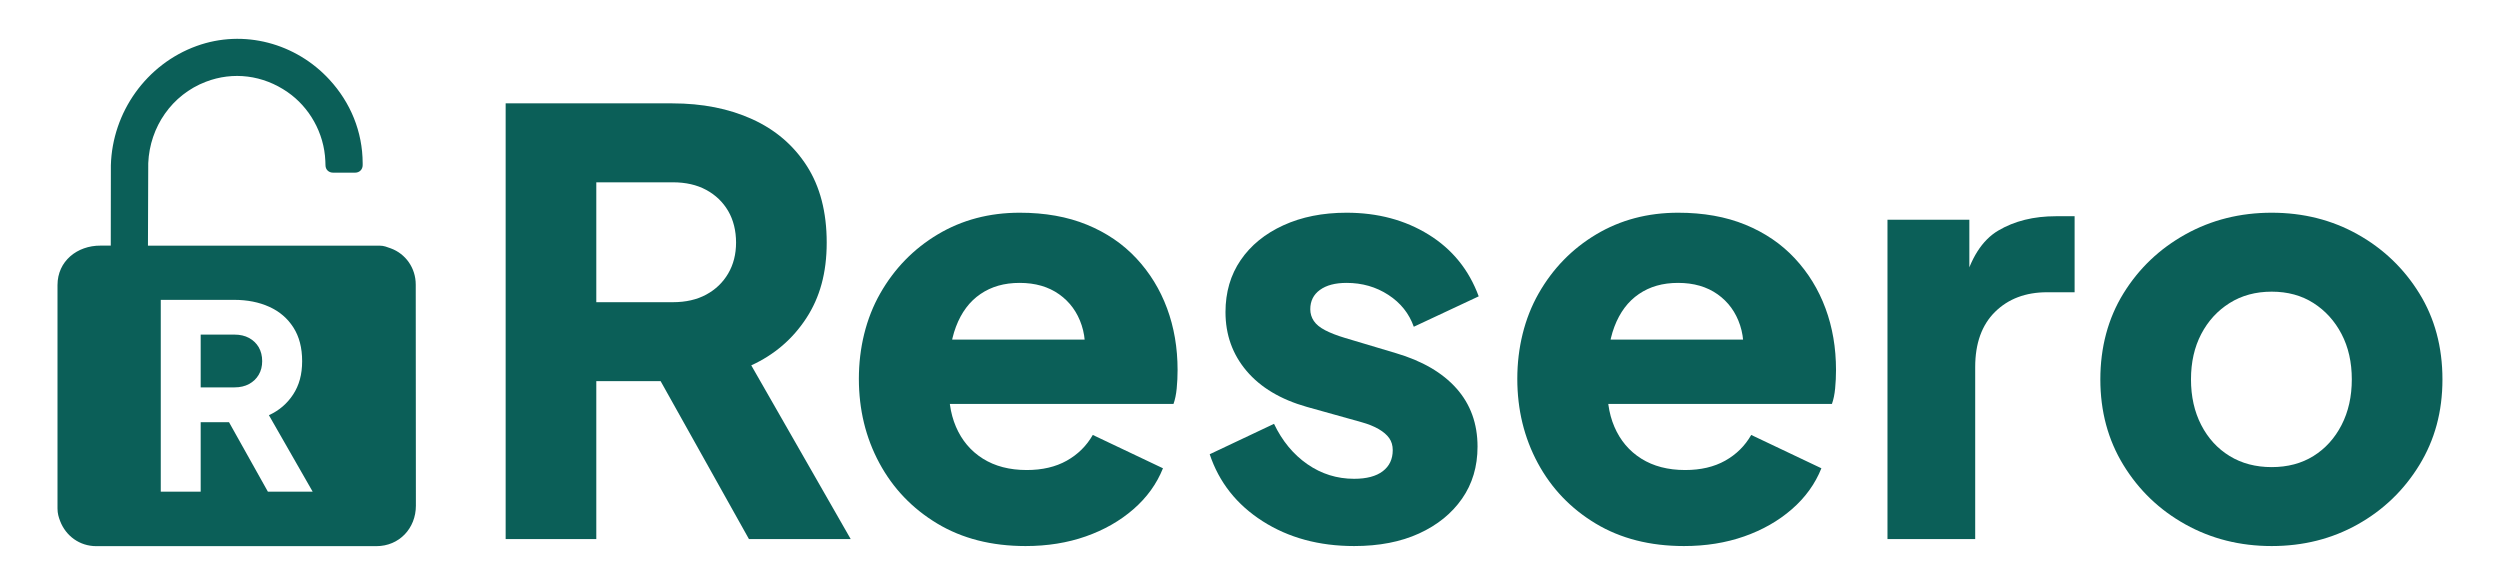
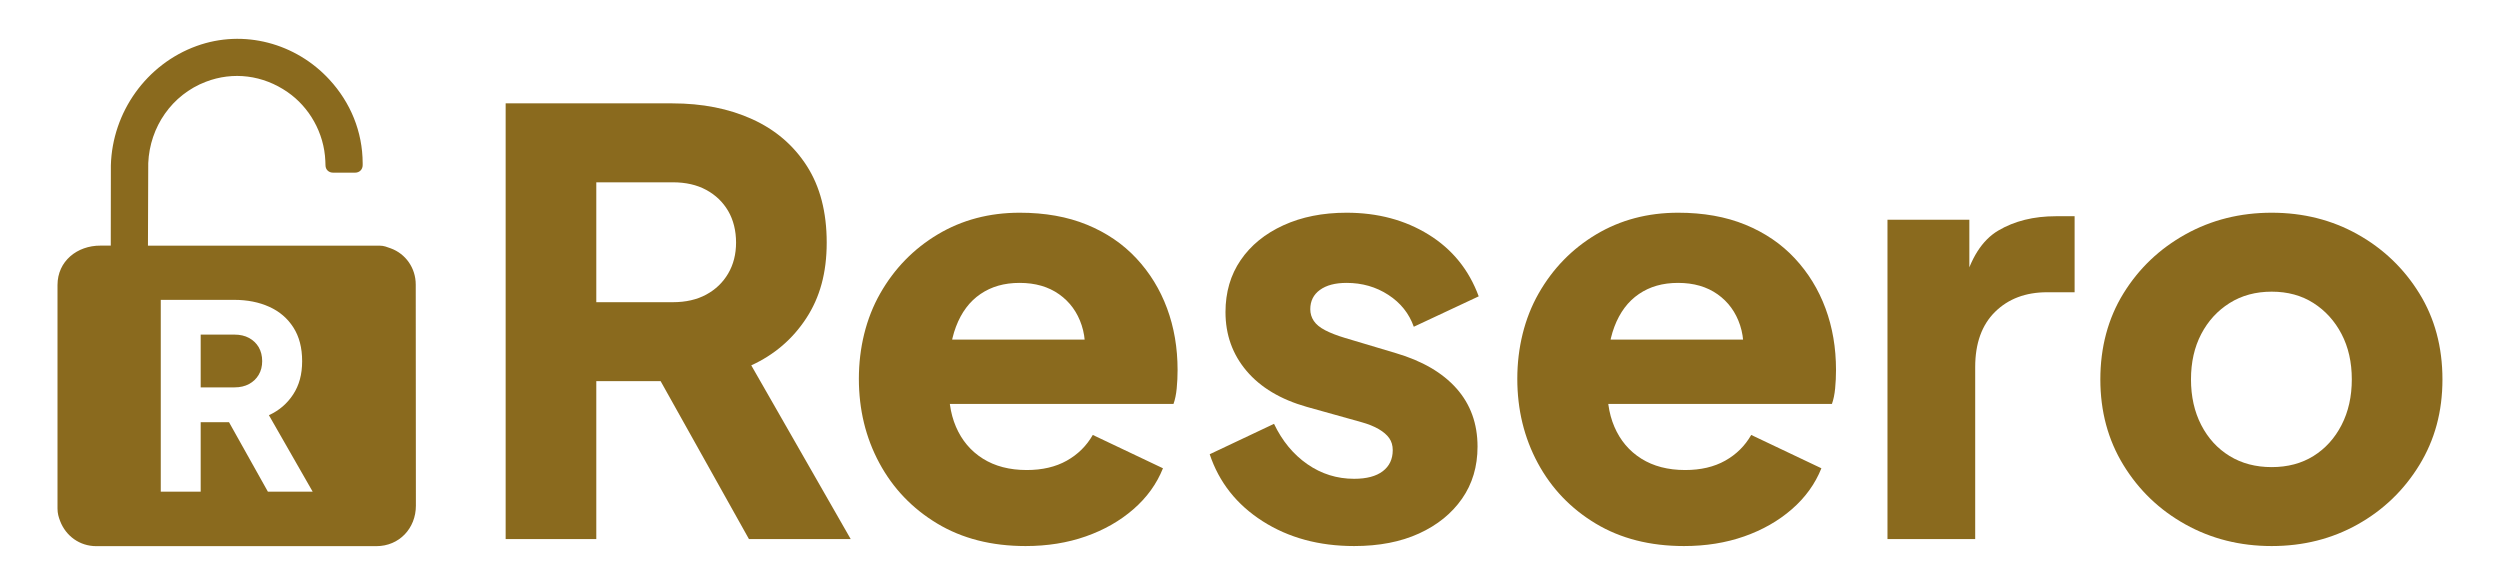
<svg xmlns="http://www.w3.org/2000/svg" id="Layer_1" version="1.1" viewBox="0 0 513 120">
  <defs>
    <style>
      .st0 {
-         fill: #0b5f58;
+         fill: #8A6A1E;
      }
    </style>
  </defs>
  <g>
    <path class="st0" d="M51.11,69.35c-.85-.46-1.85-.69-3.01-.69h-6.92v10.83h6.92c1.16,0,2.17-.23,3.01-.69s1.51-1.09,1.98-1.9c.48-.81.71-1.74.71-2.8s-.24-2.04-.71-2.85c-.48-.81-1.14-1.44-1.98-1.9Z" />
    <path class="st0" d="M85.31,58.4c0-3.41-2.07-6.32-5.13-7.44-.76-.26-1.4-.56-2.29-.55H30.36l.06-16.93c.31-7.44,4.86-14.04,11.82-16.7,5.6-2.15,11.72-1.38,16.77,2.12,4.43,3.06,7.51,8.32,7.75,14.13l.03.88c0,.9.67,1.52,1.56,1.52h4.52c.9,0,1.55-.65,1.55-1.55v-.41c-.02-6.44-2.48-12.42-6.82-17.13-6.89-7.49-17.6-10.4-27.26-6.9-10.29,3.73-17.29,13.56-17.59,24.49l-.02,16.47h-2.1c-4.79-.02-8.83,3.17-8.83,8.09v45.86c0,.99.22,1.75.55,2.6,1.17,3.02,3.98,5.12,7.4,5.12h57.48c4.7,0,8.11-3.67,8.11-8.3l-.03-45.34v-.03ZM54.97,100.89l-7.98-14.26h-5.81v14.26h-8.19v-39.36h15.06c2.71,0,5.12.48,7.21,1.43,2.1.95,3.74,2.36,4.94,4.23,1.2,1.87,1.8,4.17,1.8,6.92s-.62,4.96-1.85,6.84-2.89,3.3-4.97,4.25l8.98,15.69h-9.19Z" />
  </g>
  <g>
    <path class="st0" d="M103.76,110.61V21.21h34.2c6.16,0,11.62,1.08,16.38,3.24,4.76,2.16,8.5,5.36,11.22,9.6,2.72,4.24,4.08,9.48,4.08,15.72s-1.4,11.26-4.2,15.54-6.56,7.5-11.28,9.66l20.4,35.64h-20.88l-22.08-39.48,12,7.08h-21.24v32.4s-18.6,0-18.6,0ZM122.36,62.01h15.72c2.64,0,4.92-.52,6.84-1.56s3.42-2.48,4.5-4.32,1.62-3.96,1.62-6.36-.54-4.64-1.62-6.48-2.58-3.28-4.5-4.32-4.2-1.56-6.84-1.56h-15.72v24.6Z" />
    <path class="st0" d="M210.44,112.05c-6.96,0-13-1.54-18.12-4.62s-9.08-7.22-11.88-12.42-4.2-10.96-4.2-17.28,1.46-12.4,4.38-17.52,6.86-9.16,11.82-12.12c4.96-2.96,10.56-4.44,16.8-4.44,5.2,0,9.8.82,13.8,2.46s7.38,3.94,10.14,6.9c2.76,2.96,4.86,6.38,6.3,10.26s2.16,8.1,2.16,12.66c0,1.28-.06,2.54-.18,3.78s-.34,2.3-.66,3.18h-49.08v-13.2h38.88l-8.52,6.24c.8-3.44.76-6.5-.12-9.18-.88-2.68-2.42-4.8-4.62-6.36s-4.9-2.34-8.1-2.34-5.8.76-8.04,2.28c-2.24,1.52-3.92,3.76-5.04,6.72s-1.56,6.56-1.32,10.8c-.32,3.68.12,6.92,1.32,9.72,1.2,2.8,3.04,4.98,5.52,6.54,2.48,1.56,5.48,2.34,9,2.34,3.2,0,5.94-.64,8.22-1.92s4.06-3.04,5.34-5.28l14.4,6.84c-1.28,3.2-3.3,6-6.06,8.4s-6.02,4.26-9.78,5.58-7.88,1.98-12.36,1.98h0Z" />
    <path class="st0" d="M277.87,112.05c-7.2,0-13.46-1.7-18.78-5.1s-8.94-7.98-10.86-13.74l13.2-6.24c1.68,3.52,3.96,6.28,6.84,8.28s6.08,3,9.6,3c2.56,0,4.52-.52,5.88-1.56,1.36-1.04,2.04-2.48,2.04-4.32,0-.96-.24-1.78-.72-2.46s-1.2-1.3-2.16-1.86-2.16-1.04-3.6-1.44l-11.16-3.12c-5.36-1.52-9.48-3.98-12.36-7.38-2.88-3.4-4.32-7.42-4.32-12.06,0-4.08,1.04-7.64,3.12-10.68s5-5.42,8.76-7.14,8.08-2.58,12.96-2.58c6.4,0,12.02,1.5,16.86,4.5,4.84,3,8.26,7.22,10.26,12.66l-13.32,6.24c-.96-2.72-2.7-4.9-5.22-6.54s-5.38-2.46-8.58-2.46c-2.32,0-4.14.48-5.46,1.44-1.32.96-1.98,2.28-1.98,3.96,0,.88.24,1.68.72,2.4s1.26,1.36,2.34,1.92,2.42,1.08,4.02,1.56l10.44,3.12c5.44,1.6,9.6,4.02,12.48,7.26s4.32,7.22,4.32,11.94c0,4.08-1.06,7.64-3.18,10.68s-5.06,5.42-8.82,7.14-8.2,2.58-13.32,2.58Z" />
    <path class="st0" d="M345.55,112.05c-6.96,0-13-1.54-18.12-4.62s-9.08-7.22-11.88-12.42c-2.8-5.2-4.2-10.96-4.2-17.28s1.46-12.4,4.38-17.52,6.86-9.16,11.82-12.12c4.96-2.96,10.56-4.44,16.8-4.44,5.2,0,9.8.82,13.8,2.46s7.38,3.94,10.14,6.9c2.76,2.96,4.86,6.38,6.3,10.26s2.16,8.1,2.16,12.66c0,1.28-.06,2.54-.18,3.78s-.34,2.3-.66,3.18h-49.08v-13.2h38.88l-8.52,6.24c.8-3.44.76-6.5-.12-9.18s-2.42-4.8-4.62-6.36c-2.2-1.56-4.9-2.34-8.1-2.34s-5.8.76-8.04,2.28c-2.24,1.52-3.92,3.76-5.04,6.72s-1.56,6.56-1.32,10.8c-.32,3.68.12,6.92,1.32,9.72s3.04,4.98,5.52,6.54c2.48,1.56,5.48,2.34,9,2.34,3.2,0,5.94-.64,8.22-1.92s4.06-3.04,5.34-5.28l14.4,6.84c-1.28,3.2-3.3,6-6.06,8.4s-6.02,4.26-9.78,5.58-7.88,1.98-12.36,1.98h0Z" />
    <path class="st0" d="M387.31,110.61V45.09h16.8v15.72l-1.2-2.28c1.44-5.52,3.82-9.26,7.14-11.22,3.32-1.96,7.26-2.94,11.82-2.94h3.84v15.6h-5.64c-4.4,0-7.96,1.34-10.68,4.02-2.72,2.68-4.08,6.46-4.08,11.34v35.28h-18Z" />
    <path class="st0" d="M466.15,112.05c-6.48,0-12.38-1.48-17.7-4.44s-9.56-7.02-12.72-12.18c-3.16-5.16-4.74-11.02-4.74-17.58s1.58-12.52,4.74-17.64c3.16-5.12,7.4-9.16,12.72-12.12s11.22-4.44,17.7-4.44,12.36,1.48,17.64,4.44,9.5,7,12.66,12.12c3.16,5.12,4.74,11,4.74,17.64s-1.58,12.42-4.74,17.58c-3.16,5.16-7.38,9.22-12.66,12.18s-11.16,4.44-17.64,4.44h0ZM466.15,95.85c3.28,0,6.14-.76,8.58-2.28,2.44-1.52,4.36-3.64,5.76-6.36,1.4-2.72,2.1-5.84,2.1-9.36s-.7-6.62-2.1-9.3-3.32-4.8-5.76-6.36-5.3-2.34-8.58-2.34-6.16.78-8.64,2.34-4.42,3.68-5.82,6.36-2.1,5.78-2.1,9.3.7,6.64,2.1,9.36,3.34,4.84,5.82,6.36,5.36,2.28,8.64,2.28Z" />
  </g>
</svg>
